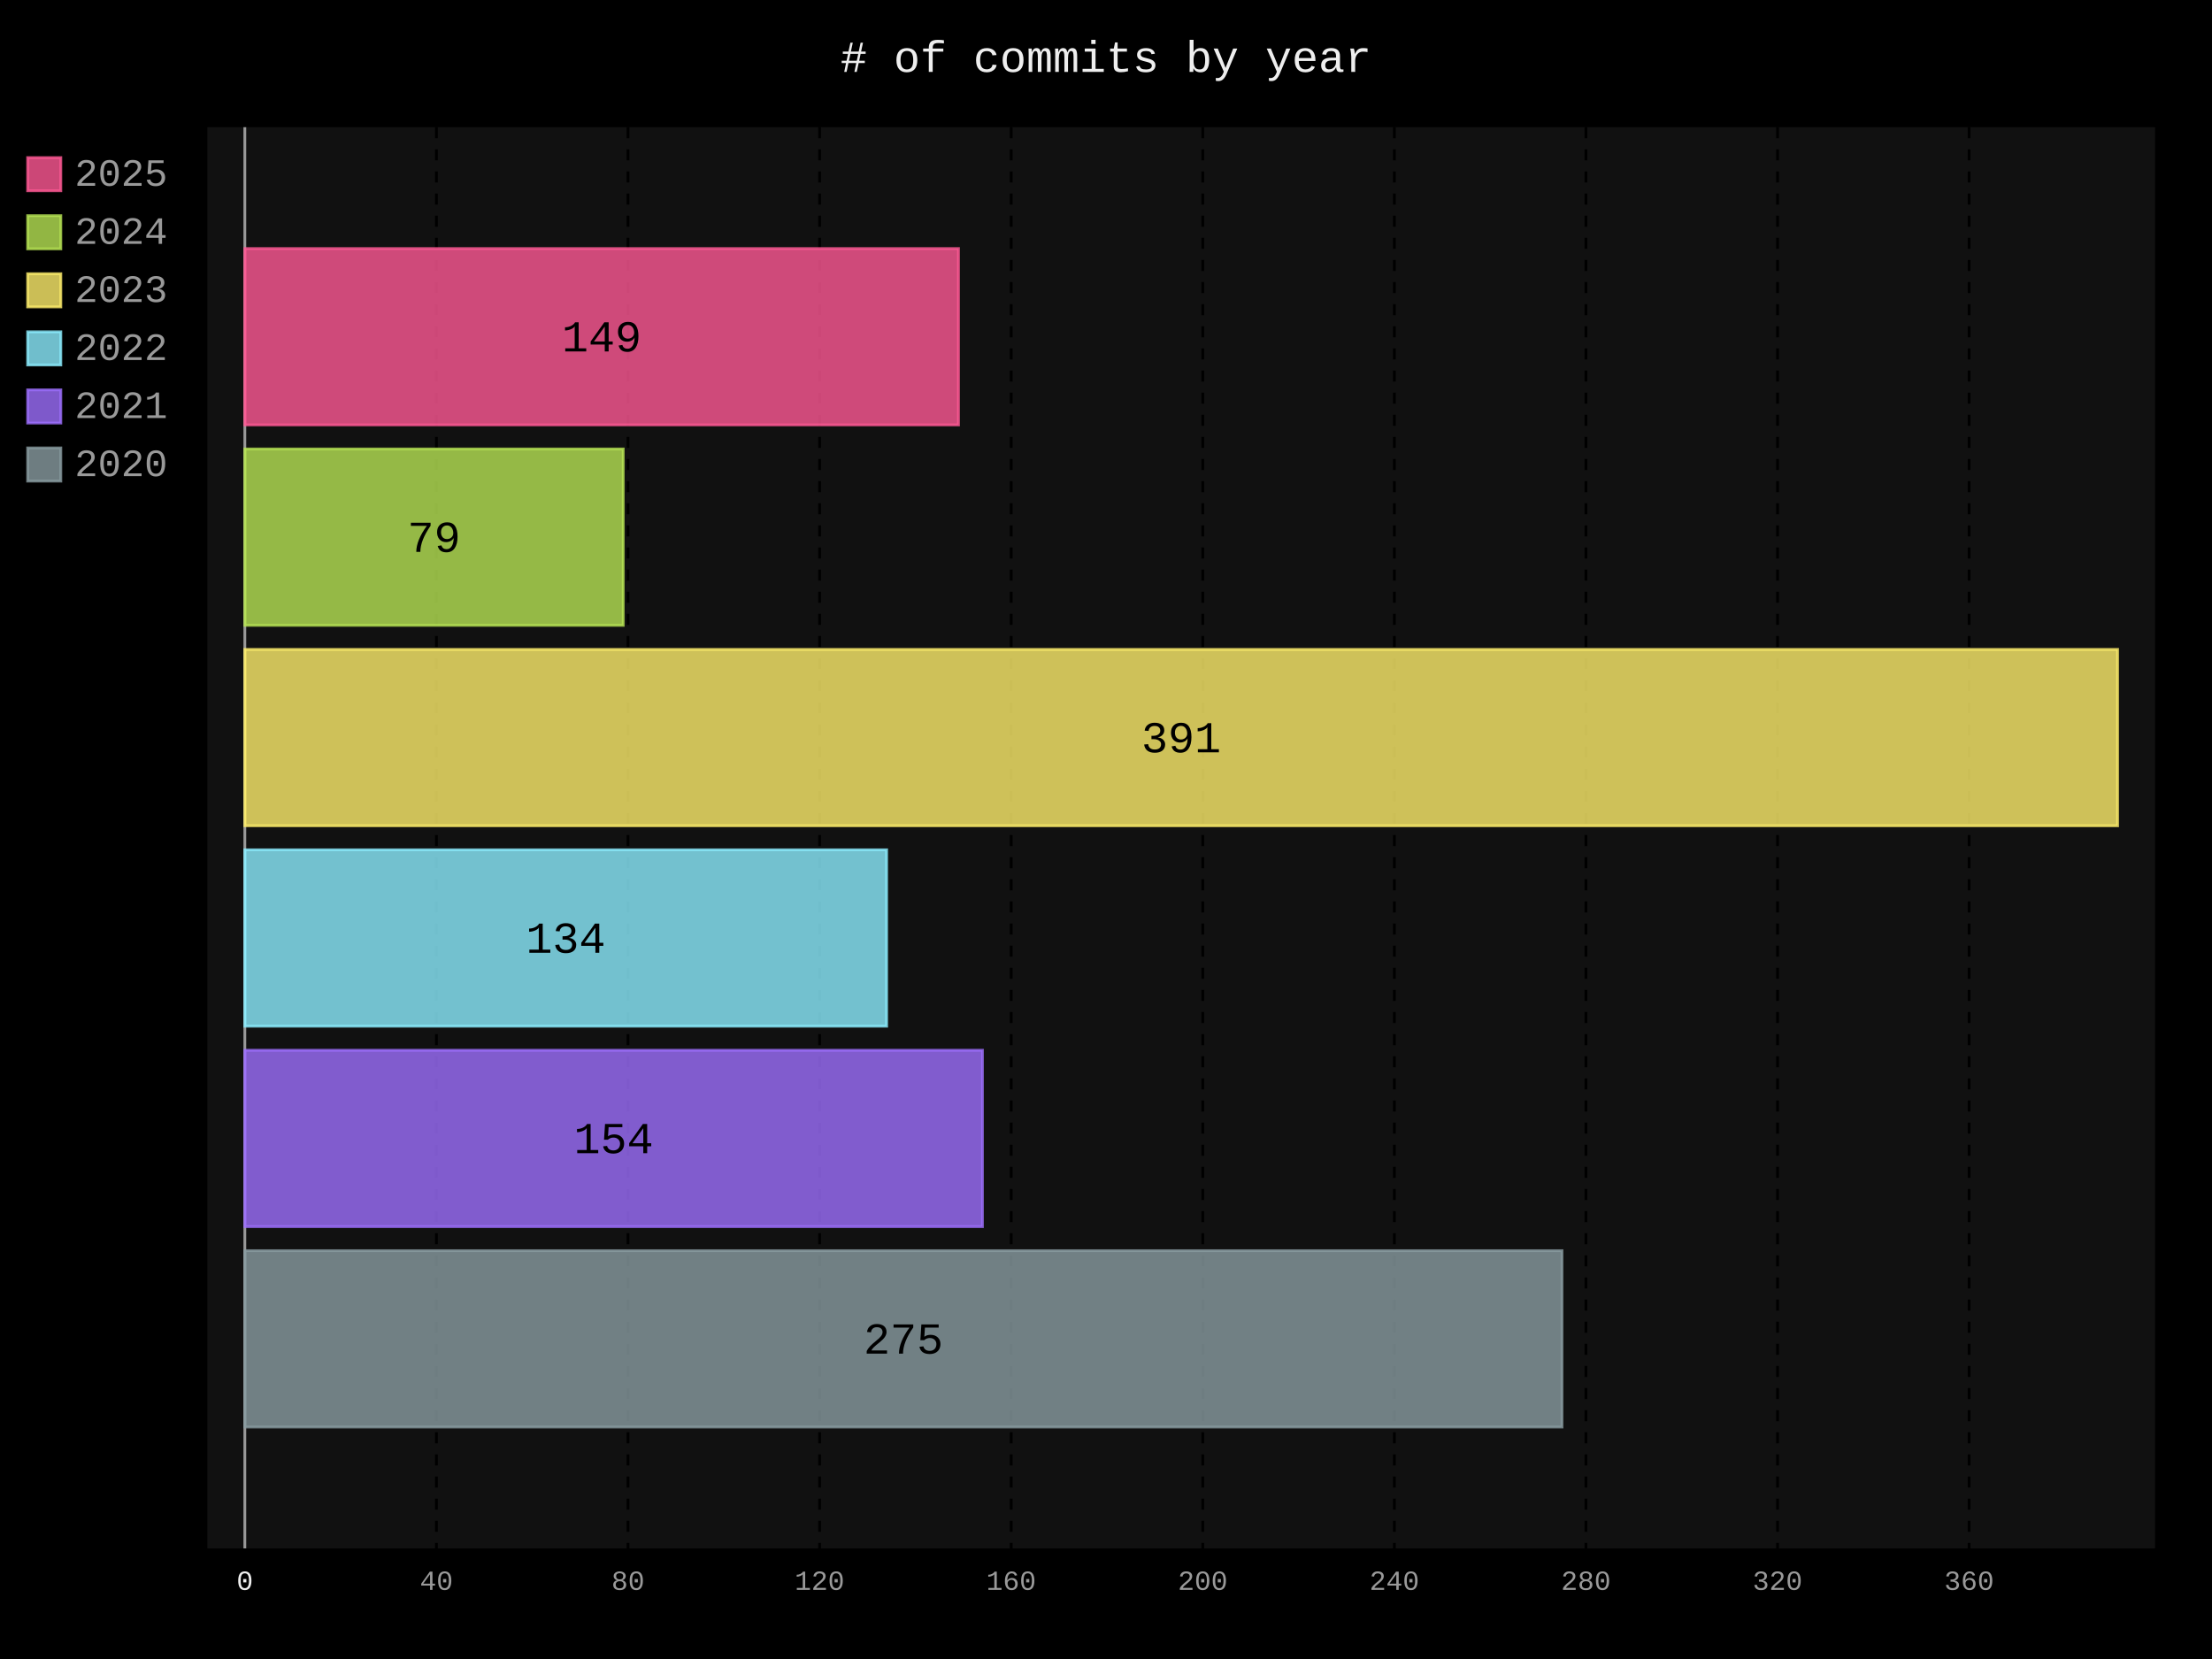
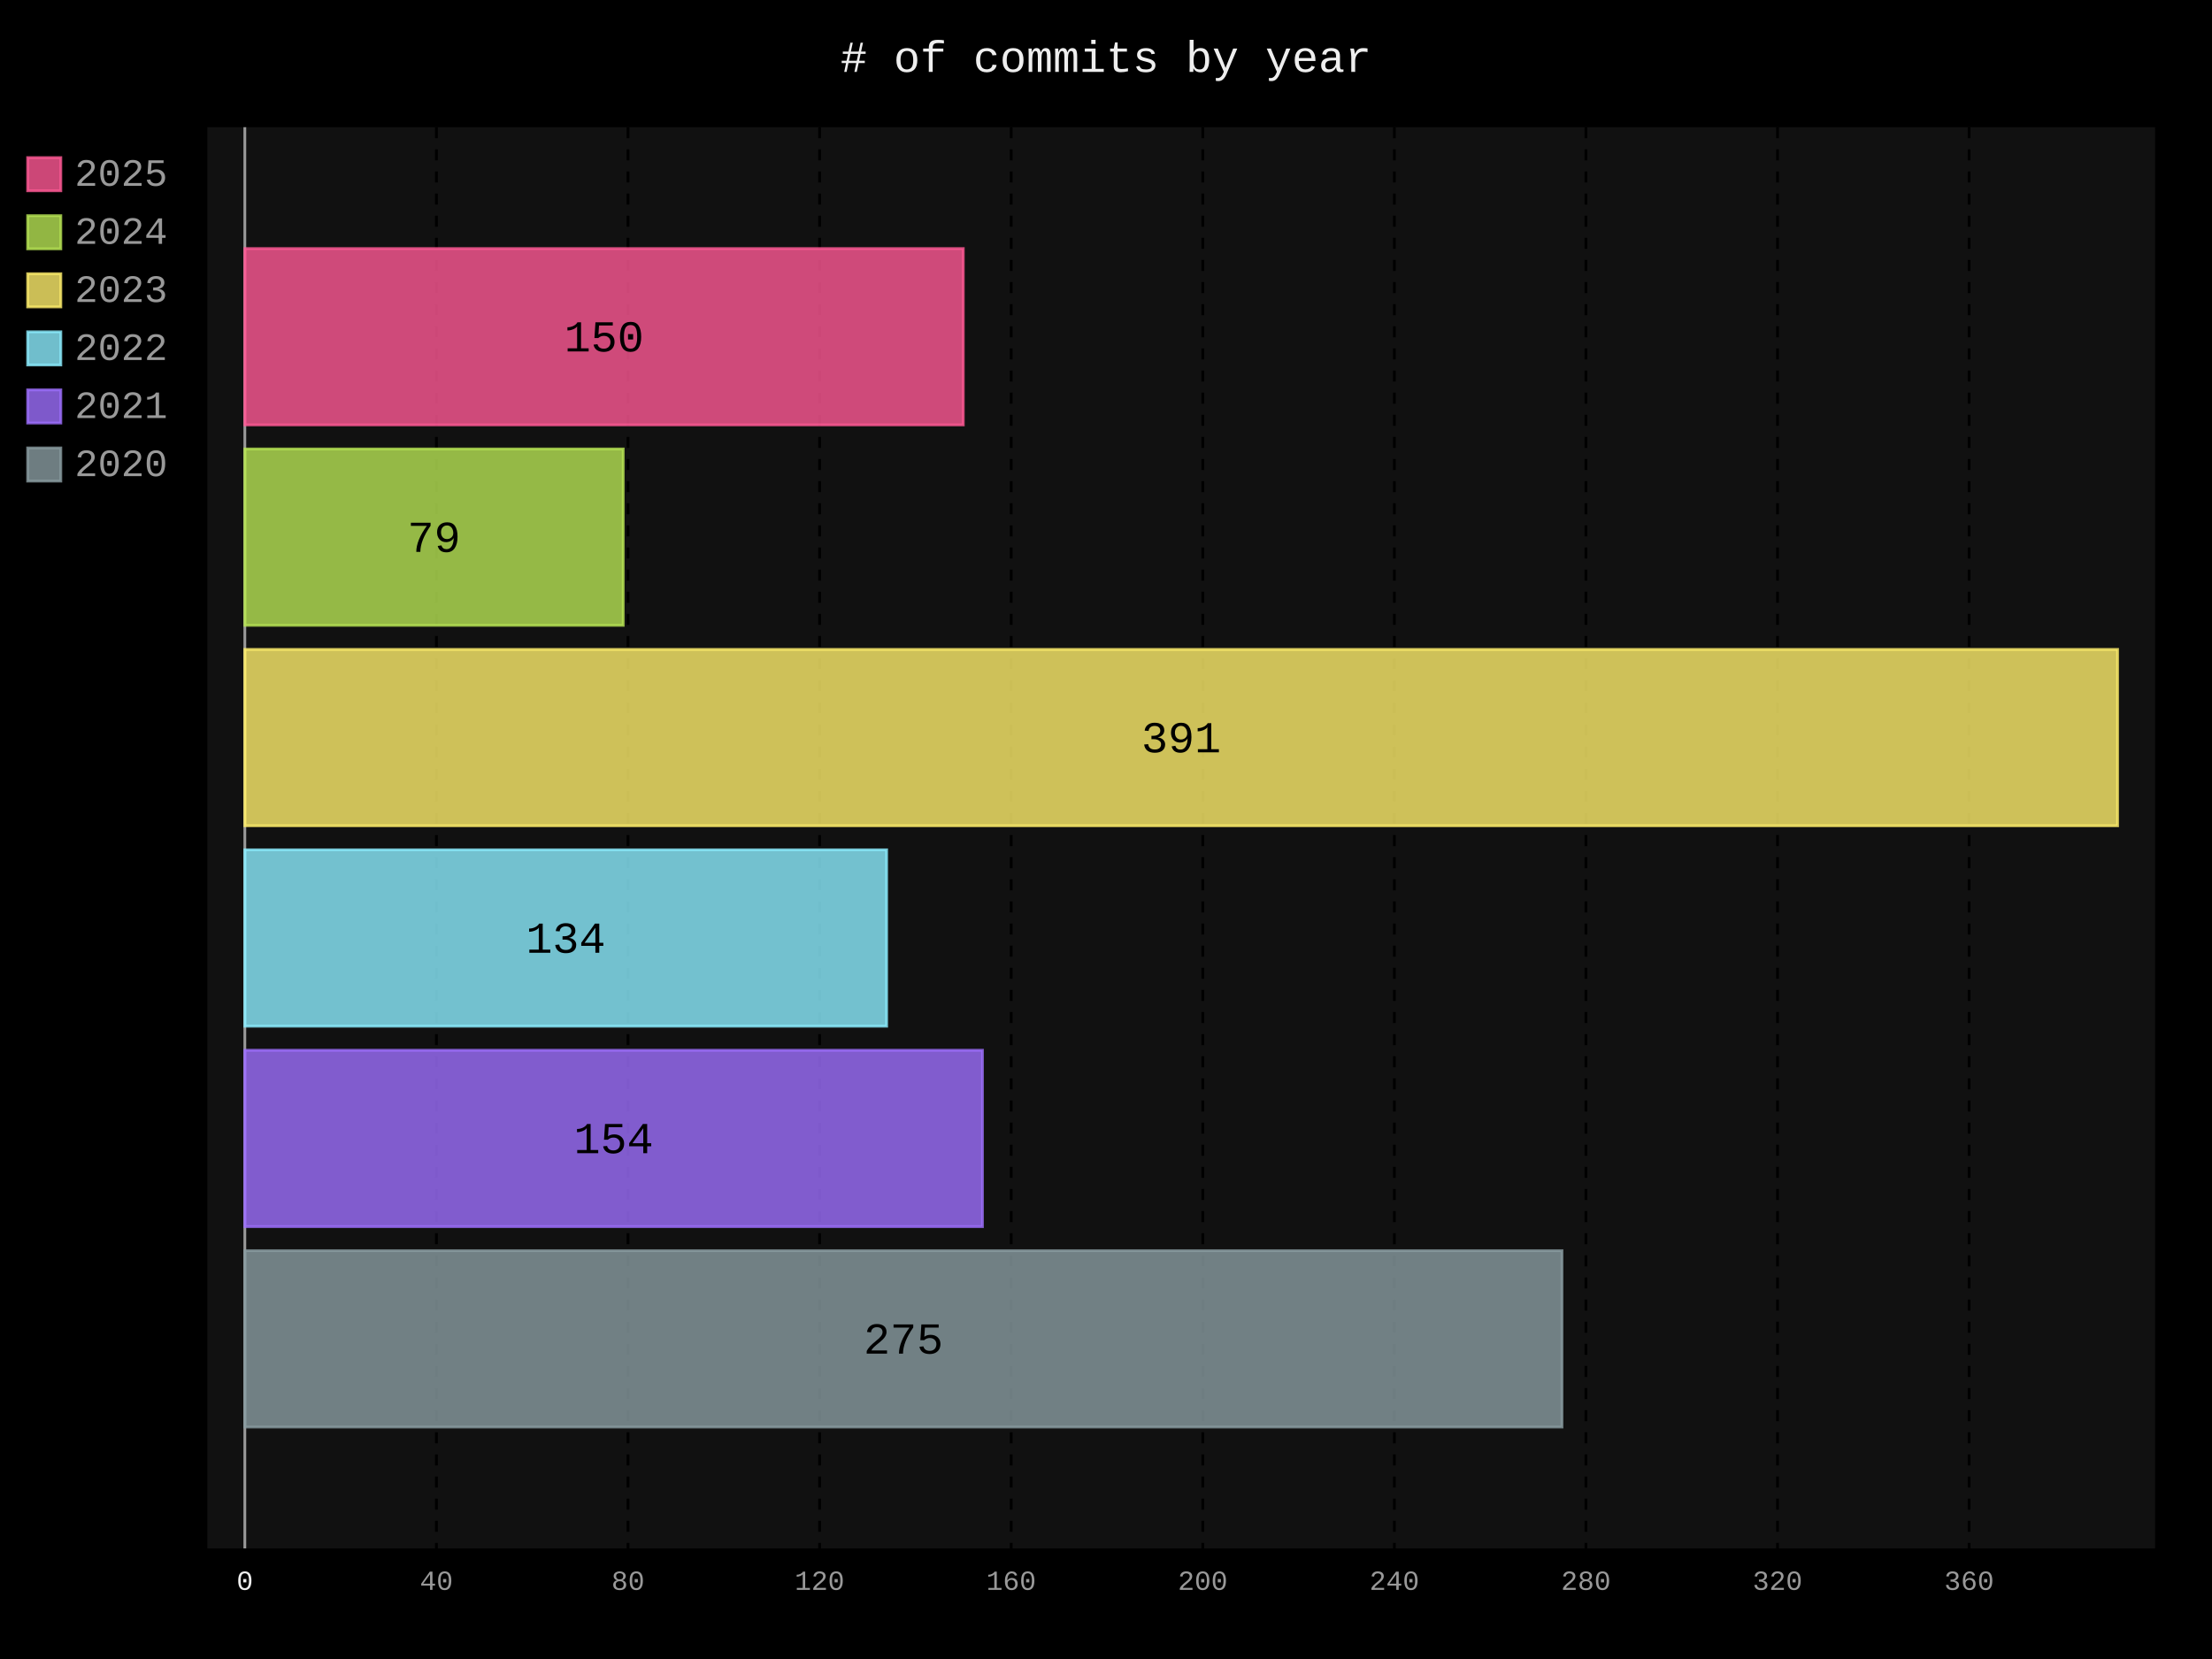
- <svg xmlns="http://www.w3.org/2000/svg" id="chart-f05b51a4-fff5-4032-a821-86bdf55b423b" class="pygal-chart" viewBox="0 0 800 600">
+ <svg xmlns="http://www.w3.org/2000/svg" id="chart-7bacf580-3358-4a74-968e-ab1000eee770" class="pygal-chart" viewBox="0 0 800 600">
  <defs>
-     <style type="text/css">#chart-f05b51a4-fff5-4032-a821-86bdf55b423b{-webkit-user-select:none;-webkit-font-smoothing:antialiased;font-family:Consolas,"Liberation Mono",Menlo,Courier,monospace}#chart-f05b51a4-fff5-4032-a821-86bdf55b423b .title{font-family:Consolas,"Liberation Mono",Menlo,Courier,monospace;font-size:16px}#chart-f05b51a4-fff5-4032-a821-86bdf55b423b .legends .legend text{font-family:Consolas,"Liberation Mono",Menlo,Courier,monospace;font-size:14px}#chart-f05b51a4-fff5-4032-a821-86bdf55b423b .axis text{font-family:Consolas,"Liberation Mono",Menlo,Courier,monospace;font-size:10px}#chart-f05b51a4-fff5-4032-a821-86bdf55b423b .axis text.major{font-family:Consolas,"Liberation Mono",Menlo,Courier,monospace;font-size:10px}#chart-f05b51a4-fff5-4032-a821-86bdf55b423b .text-overlay text.value{font-family:Consolas,"Liberation Mono",Menlo,Courier,monospace;font-size:16px}#chart-f05b51a4-fff5-4032-a821-86bdf55b423b .text-overlay text.label{font-family:Consolas,"Liberation Mono",Menlo,Courier,monospace;font-size:10px}#chart-f05b51a4-fff5-4032-a821-86bdf55b423b .tooltip{font-family:Consolas,"Liberation Mono",Menlo,Courier,monospace;font-size:14px}#chart-f05b51a4-fff5-4032-a821-86bdf55b423b text.no_data{font-family:Consolas,"Liberation Mono",Menlo,Courier,monospace;font-size:64px}
- #chart-f05b51a4-fff5-4032-a821-86bdf55b423b{background-color:black}#chart-f05b51a4-fff5-4032-a821-86bdf55b423b path,#chart-f05b51a4-fff5-4032-a821-86bdf55b423b line,#chart-f05b51a4-fff5-4032-a821-86bdf55b423b rect,#chart-f05b51a4-fff5-4032-a821-86bdf55b423b circle{-webkit-transition:250ms;-moz-transition:250ms;transition:250ms}#chart-f05b51a4-fff5-4032-a821-86bdf55b423b .graph &gt; .background{fill:black}#chart-f05b51a4-fff5-4032-a821-86bdf55b423b .plot &gt; .background{fill:#111}#chart-f05b51a4-fff5-4032-a821-86bdf55b423b .graph{fill:#999}#chart-f05b51a4-fff5-4032-a821-86bdf55b423b text.no_data{fill:#eee}#chart-f05b51a4-fff5-4032-a821-86bdf55b423b .title{fill:#eee}#chart-f05b51a4-fff5-4032-a821-86bdf55b423b .legends .legend text{fill:#999}#chart-f05b51a4-fff5-4032-a821-86bdf55b423b .legends .legend:hover text{fill:#eee}#chart-f05b51a4-fff5-4032-a821-86bdf55b423b .axis .line{stroke:#eee}#chart-f05b51a4-fff5-4032-a821-86bdf55b423b .axis .guide.line{stroke:#555}#chart-f05b51a4-fff5-4032-a821-86bdf55b423b .axis .major.line{stroke:#999}#chart-f05b51a4-fff5-4032-a821-86bdf55b423b .axis text.major{fill:#eee}#chart-f05b51a4-fff5-4032-a821-86bdf55b423b .axis.y .guides:hover .guide.line,#chart-f05b51a4-fff5-4032-a821-86bdf55b423b .line-graph .axis.x .guides:hover .guide.line,#chart-f05b51a4-fff5-4032-a821-86bdf55b423b .stackedline-graph .axis.x .guides:hover .guide.line,#chart-f05b51a4-fff5-4032-a821-86bdf55b423b .xy-graph .axis.x .guides:hover .guide.line{stroke:#eee}#chart-f05b51a4-fff5-4032-a821-86bdf55b423b .axis .guides:hover text{fill:#eee}#chart-f05b51a4-fff5-4032-a821-86bdf55b423b .reactive{fill-opacity:.8;stroke-opacity:.8;stroke-width:1}#chart-f05b51a4-fff5-4032-a821-86bdf55b423b .ci{stroke:#999}#chart-f05b51a4-fff5-4032-a821-86bdf55b423b .reactive.active,#chart-f05b51a4-fff5-4032-a821-86bdf55b423b .active .reactive{fill-opacity:.4;stroke-opacity:.9;stroke-width:4}#chart-f05b51a4-fff5-4032-a821-86bdf55b423b .ci .reactive.active{stroke-width:1.5}#chart-f05b51a4-fff5-4032-a821-86bdf55b423b .series text{fill:#eee}#chart-f05b51a4-fff5-4032-a821-86bdf55b423b .tooltip rect{fill:#111;stroke:#eee;-webkit-transition:opacity 250ms;-moz-transition:opacity 250ms;transition:opacity 250ms}#chart-f05b51a4-fff5-4032-a821-86bdf55b423b .tooltip .label{fill:#999}#chart-f05b51a4-fff5-4032-a821-86bdf55b423b .tooltip .label{fill:#999}#chart-f05b51a4-fff5-4032-a821-86bdf55b423b .tooltip .legend{font-size:.8em;fill:#555}#chart-f05b51a4-fff5-4032-a821-86bdf55b423b .tooltip .x_label{font-size:.6em;fill:#eee}#chart-f05b51a4-fff5-4032-a821-86bdf55b423b .tooltip .xlink{font-size:.5em;text-decoration:underline}#chart-f05b51a4-fff5-4032-a821-86bdf55b423b .tooltip .value{font-size:1.5em}#chart-f05b51a4-fff5-4032-a821-86bdf55b423b .bound{font-size:.5em}#chart-f05b51a4-fff5-4032-a821-86bdf55b423b .max-value{font-size:.75em;fill:#555}#chart-f05b51a4-fff5-4032-a821-86bdf55b423b .map-element{fill:#111;stroke:#555 !important}#chart-f05b51a4-fff5-4032-a821-86bdf55b423b .map-element .reactive{fill-opacity:inherit;stroke-opacity:inherit}#chart-f05b51a4-fff5-4032-a821-86bdf55b423b .color-0,#chart-f05b51a4-fff5-4032-a821-86bdf55b423b .color-0 a:visited{stroke:#ff5995;fill:#ff5995}#chart-f05b51a4-fff5-4032-a821-86bdf55b423b .color-1,#chart-f05b51a4-fff5-4032-a821-86bdf55b423b .color-1 a:visited{stroke:#b6e354;fill:#b6e354}#chart-f05b51a4-fff5-4032-a821-86bdf55b423b .color-2,#chart-f05b51a4-fff5-4032-a821-86bdf55b423b .color-2 a:visited{stroke:#feed6c;fill:#feed6c}#chart-f05b51a4-fff5-4032-a821-86bdf55b423b .color-3,#chart-f05b51a4-fff5-4032-a821-86bdf55b423b .color-3 a:visited{stroke:#8cedff;fill:#8cedff}#chart-f05b51a4-fff5-4032-a821-86bdf55b423b .color-4,#chart-f05b51a4-fff5-4032-a821-86bdf55b423b .color-4 a:visited{stroke:#9e6ffe;fill:#9e6ffe}#chart-f05b51a4-fff5-4032-a821-86bdf55b423b .color-5,#chart-f05b51a4-fff5-4032-a821-86bdf55b423b .color-5 a:visited{stroke:#899ca1;fill:#899ca1}#chart-f05b51a4-fff5-4032-a821-86bdf55b423b .text-overlay .color-0 text{fill:black}#chart-f05b51a4-fff5-4032-a821-86bdf55b423b .text-overlay .color-1 text{fill:black}#chart-f05b51a4-fff5-4032-a821-86bdf55b423b .text-overlay .color-2 text{fill:black}#chart-f05b51a4-fff5-4032-a821-86bdf55b423b .text-overlay .color-3 text{fill:black}#chart-f05b51a4-fff5-4032-a821-86bdf55b423b .text-overlay .color-4 text{fill:black}#chart-f05b51a4-fff5-4032-a821-86bdf55b423b .text-overlay .color-5 text{fill:black}
- #chart-f05b51a4-fff5-4032-a821-86bdf55b423b text.no_data{text-anchor:middle}#chart-f05b51a4-fff5-4032-a821-86bdf55b423b .guide.line{fill:none}#chart-f05b51a4-fff5-4032-a821-86bdf55b423b .centered{text-anchor:middle}#chart-f05b51a4-fff5-4032-a821-86bdf55b423b .title{text-anchor:middle}#chart-f05b51a4-fff5-4032-a821-86bdf55b423b .legends .legend text{fill-opacity:1}#chart-f05b51a4-fff5-4032-a821-86bdf55b423b .axis.x text{text-anchor:middle}#chart-f05b51a4-fff5-4032-a821-86bdf55b423b .axis.x:not(.web) text[transform]{text-anchor:start}#chart-f05b51a4-fff5-4032-a821-86bdf55b423b .axis.x:not(.web) text[transform].backwards{text-anchor:end}#chart-f05b51a4-fff5-4032-a821-86bdf55b423b .axis.y text{text-anchor:end}#chart-f05b51a4-fff5-4032-a821-86bdf55b423b .axis.y text[transform].backwards{text-anchor:start}#chart-f05b51a4-fff5-4032-a821-86bdf55b423b .axis.y2 text{text-anchor:start}#chart-f05b51a4-fff5-4032-a821-86bdf55b423b .axis.y2 text[transform].backwards{text-anchor:end}#chart-f05b51a4-fff5-4032-a821-86bdf55b423b .axis .guide.line{stroke-dasharray:4,4;stroke:black}#chart-f05b51a4-fff5-4032-a821-86bdf55b423b .axis .major.guide.line{stroke-dasharray:6,6;stroke:black}#chart-f05b51a4-fff5-4032-a821-86bdf55b423b .horizontal .axis.y .guide.line,#chart-f05b51a4-fff5-4032-a821-86bdf55b423b .horizontal .axis.y2 .guide.line,#chart-f05b51a4-fff5-4032-a821-86bdf55b423b .vertical .axis.x .guide.line{opacity:0}#chart-f05b51a4-fff5-4032-a821-86bdf55b423b .horizontal .axis.always_show .guide.line,#chart-f05b51a4-fff5-4032-a821-86bdf55b423b .vertical .axis.always_show .guide.line{opacity:1 !important}#chart-f05b51a4-fff5-4032-a821-86bdf55b423b .axis.y .guides:hover .guide.line,#chart-f05b51a4-fff5-4032-a821-86bdf55b423b .axis.y2 .guides:hover .guide.line,#chart-f05b51a4-fff5-4032-a821-86bdf55b423b .axis.x .guides:hover .guide.line{opacity:1}#chart-f05b51a4-fff5-4032-a821-86bdf55b423b .axis .guides:hover text{opacity:1}#chart-f05b51a4-fff5-4032-a821-86bdf55b423b .nofill{fill:none}#chart-f05b51a4-fff5-4032-a821-86bdf55b423b .subtle-fill{fill-opacity:.2}#chart-f05b51a4-fff5-4032-a821-86bdf55b423b .dot{stroke-width:1px;fill-opacity:1;stroke-opacity:1}#chart-f05b51a4-fff5-4032-a821-86bdf55b423b .dot.active{stroke-width:5px}#chart-f05b51a4-fff5-4032-a821-86bdf55b423b .dot.negative{fill:transparent}#chart-f05b51a4-fff5-4032-a821-86bdf55b423b text,#chart-f05b51a4-fff5-4032-a821-86bdf55b423b tspan{stroke:none !important}#chart-f05b51a4-fff5-4032-a821-86bdf55b423b .series text.active{opacity:1}#chart-f05b51a4-fff5-4032-a821-86bdf55b423b .tooltip rect{fill-opacity:.95;stroke-width:.5}#chart-f05b51a4-fff5-4032-a821-86bdf55b423b .tooltip text{fill-opacity:1}#chart-f05b51a4-fff5-4032-a821-86bdf55b423b .showable{visibility:hidden}#chart-f05b51a4-fff5-4032-a821-86bdf55b423b .showable.shown{visibility:visible}#chart-f05b51a4-fff5-4032-a821-86bdf55b423b .gauge-background{fill:rgba(229,229,229,1);stroke:none}#chart-f05b51a4-fff5-4032-a821-86bdf55b423b .bg-lines{stroke:black;stroke-width:2px}</style>
+     <style type="text/css">#chart-7bacf580-3358-4a74-968e-ab1000eee770{-webkit-user-select:none;-webkit-font-smoothing:antialiased;font-family:Consolas,"Liberation Mono",Menlo,Courier,monospace}#chart-7bacf580-3358-4a74-968e-ab1000eee770 .title{font-family:Consolas,"Liberation Mono",Menlo,Courier,monospace;font-size:16px}#chart-7bacf580-3358-4a74-968e-ab1000eee770 .legends .legend text{font-family:Consolas,"Liberation Mono",Menlo,Courier,monospace;font-size:14px}#chart-7bacf580-3358-4a74-968e-ab1000eee770 .axis text{font-family:Consolas,"Liberation Mono",Menlo,Courier,monospace;font-size:10px}#chart-7bacf580-3358-4a74-968e-ab1000eee770 .axis text.major{font-family:Consolas,"Liberation Mono",Menlo,Courier,monospace;font-size:10px}#chart-7bacf580-3358-4a74-968e-ab1000eee770 .text-overlay text.value{font-family:Consolas,"Liberation Mono",Menlo,Courier,monospace;font-size:16px}#chart-7bacf580-3358-4a74-968e-ab1000eee770 .text-overlay text.label{font-family:Consolas,"Liberation Mono",Menlo,Courier,monospace;font-size:10px}#chart-7bacf580-3358-4a74-968e-ab1000eee770 .tooltip{font-family:Consolas,"Liberation Mono",Menlo,Courier,monospace;font-size:14px}#chart-7bacf580-3358-4a74-968e-ab1000eee770 text.no_data{font-family:Consolas,"Liberation Mono",Menlo,Courier,monospace;font-size:64px}
+ #chart-7bacf580-3358-4a74-968e-ab1000eee770{background-color:black}#chart-7bacf580-3358-4a74-968e-ab1000eee770 path,#chart-7bacf580-3358-4a74-968e-ab1000eee770 line,#chart-7bacf580-3358-4a74-968e-ab1000eee770 rect,#chart-7bacf580-3358-4a74-968e-ab1000eee770 circle{-webkit-transition:250ms;-moz-transition:250ms;transition:250ms}#chart-7bacf580-3358-4a74-968e-ab1000eee770 .graph &gt; .background{fill:black}#chart-7bacf580-3358-4a74-968e-ab1000eee770 .plot &gt; .background{fill:#111}#chart-7bacf580-3358-4a74-968e-ab1000eee770 .graph{fill:#999}#chart-7bacf580-3358-4a74-968e-ab1000eee770 text.no_data{fill:#eee}#chart-7bacf580-3358-4a74-968e-ab1000eee770 .title{fill:#eee}#chart-7bacf580-3358-4a74-968e-ab1000eee770 .legends .legend text{fill:#999}#chart-7bacf580-3358-4a74-968e-ab1000eee770 .legends .legend:hover text{fill:#eee}#chart-7bacf580-3358-4a74-968e-ab1000eee770 .axis .line{stroke:#eee}#chart-7bacf580-3358-4a74-968e-ab1000eee770 .axis .guide.line{stroke:#555}#chart-7bacf580-3358-4a74-968e-ab1000eee770 .axis .major.line{stroke:#999}#chart-7bacf580-3358-4a74-968e-ab1000eee770 .axis text.major{fill:#eee}#chart-7bacf580-3358-4a74-968e-ab1000eee770 .axis.y .guides:hover .guide.line,#chart-7bacf580-3358-4a74-968e-ab1000eee770 .line-graph .axis.x .guides:hover .guide.line,#chart-7bacf580-3358-4a74-968e-ab1000eee770 .stackedline-graph .axis.x .guides:hover .guide.line,#chart-7bacf580-3358-4a74-968e-ab1000eee770 .xy-graph .axis.x .guides:hover .guide.line{stroke:#eee}#chart-7bacf580-3358-4a74-968e-ab1000eee770 .axis .guides:hover text{fill:#eee}#chart-7bacf580-3358-4a74-968e-ab1000eee770 .reactive{fill-opacity:.8;stroke-opacity:.8;stroke-width:1}#chart-7bacf580-3358-4a74-968e-ab1000eee770 .ci{stroke:#999}#chart-7bacf580-3358-4a74-968e-ab1000eee770 .reactive.active,#chart-7bacf580-3358-4a74-968e-ab1000eee770 .active .reactive{fill-opacity:.4;stroke-opacity:.9;stroke-width:4}#chart-7bacf580-3358-4a74-968e-ab1000eee770 .ci .reactive.active{stroke-width:1.5}#chart-7bacf580-3358-4a74-968e-ab1000eee770 .series text{fill:#eee}#chart-7bacf580-3358-4a74-968e-ab1000eee770 .tooltip rect{fill:#111;stroke:#eee;-webkit-transition:opacity 250ms;-moz-transition:opacity 250ms;transition:opacity 250ms}#chart-7bacf580-3358-4a74-968e-ab1000eee770 .tooltip .label{fill:#999}#chart-7bacf580-3358-4a74-968e-ab1000eee770 .tooltip .label{fill:#999}#chart-7bacf580-3358-4a74-968e-ab1000eee770 .tooltip .legend{font-size:.8em;fill:#555}#chart-7bacf580-3358-4a74-968e-ab1000eee770 .tooltip .x_label{font-size:.6em;fill:#eee}#chart-7bacf580-3358-4a74-968e-ab1000eee770 .tooltip .xlink{font-size:.5em;text-decoration:underline}#chart-7bacf580-3358-4a74-968e-ab1000eee770 .tooltip .value{font-size:1.5em}#chart-7bacf580-3358-4a74-968e-ab1000eee770 .bound{font-size:.5em}#chart-7bacf580-3358-4a74-968e-ab1000eee770 .max-value{font-size:.75em;fill:#555}#chart-7bacf580-3358-4a74-968e-ab1000eee770 .map-element{fill:#111;stroke:#555 !important}#chart-7bacf580-3358-4a74-968e-ab1000eee770 .map-element .reactive{fill-opacity:inherit;stroke-opacity:inherit}#chart-7bacf580-3358-4a74-968e-ab1000eee770 .color-0,#chart-7bacf580-3358-4a74-968e-ab1000eee770 .color-0 a:visited{stroke:#ff5995;fill:#ff5995}#chart-7bacf580-3358-4a74-968e-ab1000eee770 .color-1,#chart-7bacf580-3358-4a74-968e-ab1000eee770 .color-1 a:visited{stroke:#b6e354;fill:#b6e354}#chart-7bacf580-3358-4a74-968e-ab1000eee770 .color-2,#chart-7bacf580-3358-4a74-968e-ab1000eee770 .color-2 a:visited{stroke:#feed6c;fill:#feed6c}#chart-7bacf580-3358-4a74-968e-ab1000eee770 .color-3,#chart-7bacf580-3358-4a74-968e-ab1000eee770 .color-3 a:visited{stroke:#8cedff;fill:#8cedff}#chart-7bacf580-3358-4a74-968e-ab1000eee770 .color-4,#chart-7bacf580-3358-4a74-968e-ab1000eee770 .color-4 a:visited{stroke:#9e6ffe;fill:#9e6ffe}#chart-7bacf580-3358-4a74-968e-ab1000eee770 .color-5,#chart-7bacf580-3358-4a74-968e-ab1000eee770 .color-5 a:visited{stroke:#899ca1;fill:#899ca1}#chart-7bacf580-3358-4a74-968e-ab1000eee770 .text-overlay .color-0 text{fill:black}#chart-7bacf580-3358-4a74-968e-ab1000eee770 .text-overlay .color-1 text{fill:black}#chart-7bacf580-3358-4a74-968e-ab1000eee770 .text-overlay .color-2 text{fill:black}#chart-7bacf580-3358-4a74-968e-ab1000eee770 .text-overlay .color-3 text{fill:black}#chart-7bacf580-3358-4a74-968e-ab1000eee770 .text-overlay .color-4 text{fill:black}#chart-7bacf580-3358-4a74-968e-ab1000eee770 .text-overlay .color-5 text{fill:black}
+ #chart-7bacf580-3358-4a74-968e-ab1000eee770 text.no_data{text-anchor:middle}#chart-7bacf580-3358-4a74-968e-ab1000eee770 .guide.line{fill:none}#chart-7bacf580-3358-4a74-968e-ab1000eee770 .centered{text-anchor:middle}#chart-7bacf580-3358-4a74-968e-ab1000eee770 .title{text-anchor:middle}#chart-7bacf580-3358-4a74-968e-ab1000eee770 .legends .legend text{fill-opacity:1}#chart-7bacf580-3358-4a74-968e-ab1000eee770 .axis.x text{text-anchor:middle}#chart-7bacf580-3358-4a74-968e-ab1000eee770 .axis.x:not(.web) text[transform]{text-anchor:start}#chart-7bacf580-3358-4a74-968e-ab1000eee770 .axis.x:not(.web) text[transform].backwards{text-anchor:end}#chart-7bacf580-3358-4a74-968e-ab1000eee770 .axis.y text{text-anchor:end}#chart-7bacf580-3358-4a74-968e-ab1000eee770 .axis.y text[transform].backwards{text-anchor:start}#chart-7bacf580-3358-4a74-968e-ab1000eee770 .axis.y2 text{text-anchor:start}#chart-7bacf580-3358-4a74-968e-ab1000eee770 .axis.y2 text[transform].backwards{text-anchor:end}#chart-7bacf580-3358-4a74-968e-ab1000eee770 .axis .guide.line{stroke-dasharray:4,4;stroke:black}#chart-7bacf580-3358-4a74-968e-ab1000eee770 .axis .major.guide.line{stroke-dasharray:6,6;stroke:black}#chart-7bacf580-3358-4a74-968e-ab1000eee770 .horizontal .axis.y .guide.line,#chart-7bacf580-3358-4a74-968e-ab1000eee770 .horizontal .axis.y2 .guide.line,#chart-7bacf580-3358-4a74-968e-ab1000eee770 .vertical .axis.x .guide.line{opacity:0}#chart-7bacf580-3358-4a74-968e-ab1000eee770 .horizontal .axis.always_show .guide.line,#chart-7bacf580-3358-4a74-968e-ab1000eee770 .vertical .axis.always_show .guide.line{opacity:1 !important}#chart-7bacf580-3358-4a74-968e-ab1000eee770 .axis.y .guides:hover .guide.line,#chart-7bacf580-3358-4a74-968e-ab1000eee770 .axis.y2 .guides:hover .guide.line,#chart-7bacf580-3358-4a74-968e-ab1000eee770 .axis.x .guides:hover .guide.line{opacity:1}#chart-7bacf580-3358-4a74-968e-ab1000eee770 .axis .guides:hover text{opacity:1}#chart-7bacf580-3358-4a74-968e-ab1000eee770 .nofill{fill:none}#chart-7bacf580-3358-4a74-968e-ab1000eee770 .subtle-fill{fill-opacity:.2}#chart-7bacf580-3358-4a74-968e-ab1000eee770 .dot{stroke-width:1px;fill-opacity:1;stroke-opacity:1}#chart-7bacf580-3358-4a74-968e-ab1000eee770 .dot.active{stroke-width:5px}#chart-7bacf580-3358-4a74-968e-ab1000eee770 .dot.negative{fill:transparent}#chart-7bacf580-3358-4a74-968e-ab1000eee770 text,#chart-7bacf580-3358-4a74-968e-ab1000eee770 tspan{stroke:none !important}#chart-7bacf580-3358-4a74-968e-ab1000eee770 .series text.active{opacity:1}#chart-7bacf580-3358-4a74-968e-ab1000eee770 .tooltip rect{fill-opacity:.95;stroke-width:.5}#chart-7bacf580-3358-4a74-968e-ab1000eee770 .tooltip text{fill-opacity:1}#chart-7bacf580-3358-4a74-968e-ab1000eee770 .showable{visibility:hidden}#chart-7bacf580-3358-4a74-968e-ab1000eee770 .showable.shown{visibility:visible}#chart-7bacf580-3358-4a74-968e-ab1000eee770 .gauge-background{fill:rgba(229,229,229,1);stroke:none}#chart-7bacf580-3358-4a74-968e-ab1000eee770 .bg-lines{stroke:black;stroke-width:2px}</style>
  </defs>
  <g class="graph horizontalbar-graph horizontal">
    <rect x="0" y="0" width="800" height="600" class="background" />
    <g transform="translate(75, 46)" class="plot">
      <rect x="0" y="0" width="704.4" height="514" class="background" />
      <g class="axis x always_show">
        <g class="guides">
          <path d="M13.546 0 v514" class="axis major line" />
          <text x="13.546" y="529.0" class="major">0</text>
        </g>
        <g class="guides">
          <path d="M82.836 0 v514" class="guide line" />
          <text x="82.836" y="529.0" class="">40</text>
        </g>
        <g class="guides">
          <path d="M152.126 0 v514" class="guide line" />
          <text x="152.126" y="529.0" class="">80</text>
        </g>
        <g class="guides">
          <path d="M221.416 0 v514" class="guide line" />
          <text x="221.416" y="529.0" class="">120</text>
        </g>
        <g class="guides">
          <path d="M290.705 0 v514" class="guide line" />
          <text x="290.705" y="529.0" class="">160</text>
        </g>
        <g class="guides">
          <path d="M359.995 0 v514" class="guide line" />
          <text x="359.995" y="529.0" class="">200</text>
        </g>
        <g class="guides">
          <path d="M429.285 0 v514" class="guide line" />
          <text x="429.285" y="529.0" class="">240</text>
        </g>
        <g class="guides">
          <path d="M498.575 0 v514" class="guide line" />
          <text x="498.575" y="529.0" class="">280</text>
        </g>
        <g class="guides">
          <path d="M567.864 0 v514" class="guide line" />
          <text x="567.864" y="529.0" class="">320</text>
        </g>
        <g class="guides">
          <path d="M637.154 0 v514" class="guide line" />
          <text x="637.154" y="529.0" class="">360</text>
        </g>
      </g>
      <g class="series serie-5 color-5">
        <g class="bars">
          <g class="bar">
            <rect x="13.546" y="406.324" rx="0" ry="0" width="476.367" height="63.789" class="rect reactive tooltip-trigger" />
          </g>
        </g>
      </g>
      <g class="series serie-4 color-4">
        <g class="bars">
          <g class="bar">
            <rect x="13.546" y="333.836" rx="0" ry="0" width="266.766" height="63.789" class="rect reactive tooltip-trigger" />
          </g>
        </g>
      </g>
      <g class="series serie-3 color-3">
        <g class="bars">
          <g class="bar">
            <rect x="13.546" y="261.349" rx="0" ry="0" width="232.121" height="63.789" class="rect reactive tooltip-trigger" />
          </g>
        </g>
      </g>
      <g class="series serie-2 color-2">
        <g class="bars">
          <g class="bar">
            <rect x="13.546" y="188.862" rx="0" ry="0" width="677.308" height="63.789" class="rect reactive tooltip-trigger" />
          </g>
        </g>
      </g>
      <g class="series serie-1 color-1">
        <g class="bars">
          <g class="bar">
            <rect x="13.546" y="116.375" rx="0" ry="0" width="136.847" height="63.789" class="rect reactive tooltip-trigger" />
          </g>
        </g>
      </g>
      <g class="series serie-0 color-0">
        <g class="bars">
          <g class="bar">
-             <rect x="13.546" y="43.888" rx="0" ry="0" width="258.104" height="63.789" class="rect reactive tooltip-trigger" />
+             <rect x="13.546" y="43.888" rx="0" ry="0" width="259.837" height="63.789" class="rect reactive tooltip-trigger" />
          </g>
        </g>
      </g>
    </g>
    <g class="titles">
      <text x="400.0" y="26" class="title plot_title"># of commits by year</text>
    </g>
    <g transform="translate(75, 46)" class="plot overlay">
      <g class="series serie-5 color-5" />
      <g class="series serie-4 color-4" />
      <g class="series serie-3 color-3" />
      <g class="series serie-2 color-2" />
      <g class="series serie-1 color-1" />
      <g class="series serie-0 color-0" />
    </g>
    <g transform="translate(75, 46)" class="plot text-overlay">
      <g class="series serie-5 color-5">
        <text text-anchor="middle" x="251.73" y="443.551" class="value">275</text>
      </g>
      <g class="series serie-4 color-4">
        <text text-anchor="middle" x="146.929" y="371.064" class="value">154</text>
      </g>
      <g class="series serie-3 color-3">
        <text text-anchor="middle" x="129.607" y="298.577" class="value">134</text>
      </g>
      <g class="series serie-2 color-2">
        <text text-anchor="middle" x="352.2" y="226.09" class="value">391</text>
      </g>
      <g class="series serie-1 color-1">
        <text text-anchor="middle" x="81.97" y="153.603" class="value">79</text>
      </g>
      <g class="series serie-0 color-0">
-         <text text-anchor="middle" x="142.598" y="81.115" class="value">149</text>
+         <text text-anchor="middle" x="143.465" y="81.115" class="value">150</text>
      </g>
    </g>
    <g transform="translate(75, 46)" class="plot tooltip-overlay">
      <g transform="translate(0 0)" style="opacity: 0" class="tooltip">
        <rect rx="0" ry="0" width="0" height="0" class="tooltip-box" />
        <g class="text" />
      </g>
    </g>
    <g transform="translate(10, 56)" class="legends">
      <g id="activate-serie-0" class="legend reactive activate-serie">
        <rect x="0.0" y="1.0" width="12" height="12" class="color-0 reactive" />
        <text x="17.0" y="11.2">2025</text>
      </g>
      <g id="activate-serie-1" class="legend reactive activate-serie">
        <rect x="0.0" y="22.0" width="12" height="12" class="color-1 reactive" />
        <text x="17.0" y="32.2">2024</text>
      </g>
      <g id="activate-serie-2" class="legend reactive activate-serie">
        <rect x="0.0" y="43.0" width="12" height="12" class="color-2 reactive" />
        <text x="17.0" y="53.2">2023</text>
      </g>
      <g id="activate-serie-3" class="legend reactive activate-serie">
        <rect x="0.0" y="64.0" width="12" height="12" class="color-3 reactive" />
        <text x="17.0" y="74.2">2022</text>
      </g>
      <g id="activate-serie-4" class="legend reactive activate-serie">
        <rect x="0.0" y="85.0" width="12" height="12" class="color-4 reactive" />
        <text x="17.0" y="95.2">2021</text>
      </g>
      <g id="activate-serie-5" class="legend reactive activate-serie">
        <rect x="0.0" y="106.0" width="12" height="12" class="color-5 reactive" />
        <text x="17.0" y="116.2">2020</text>
      </g>
    </g>
    <g transform="translate(790, 56)" class="legends" />
  </g>
</svg>
